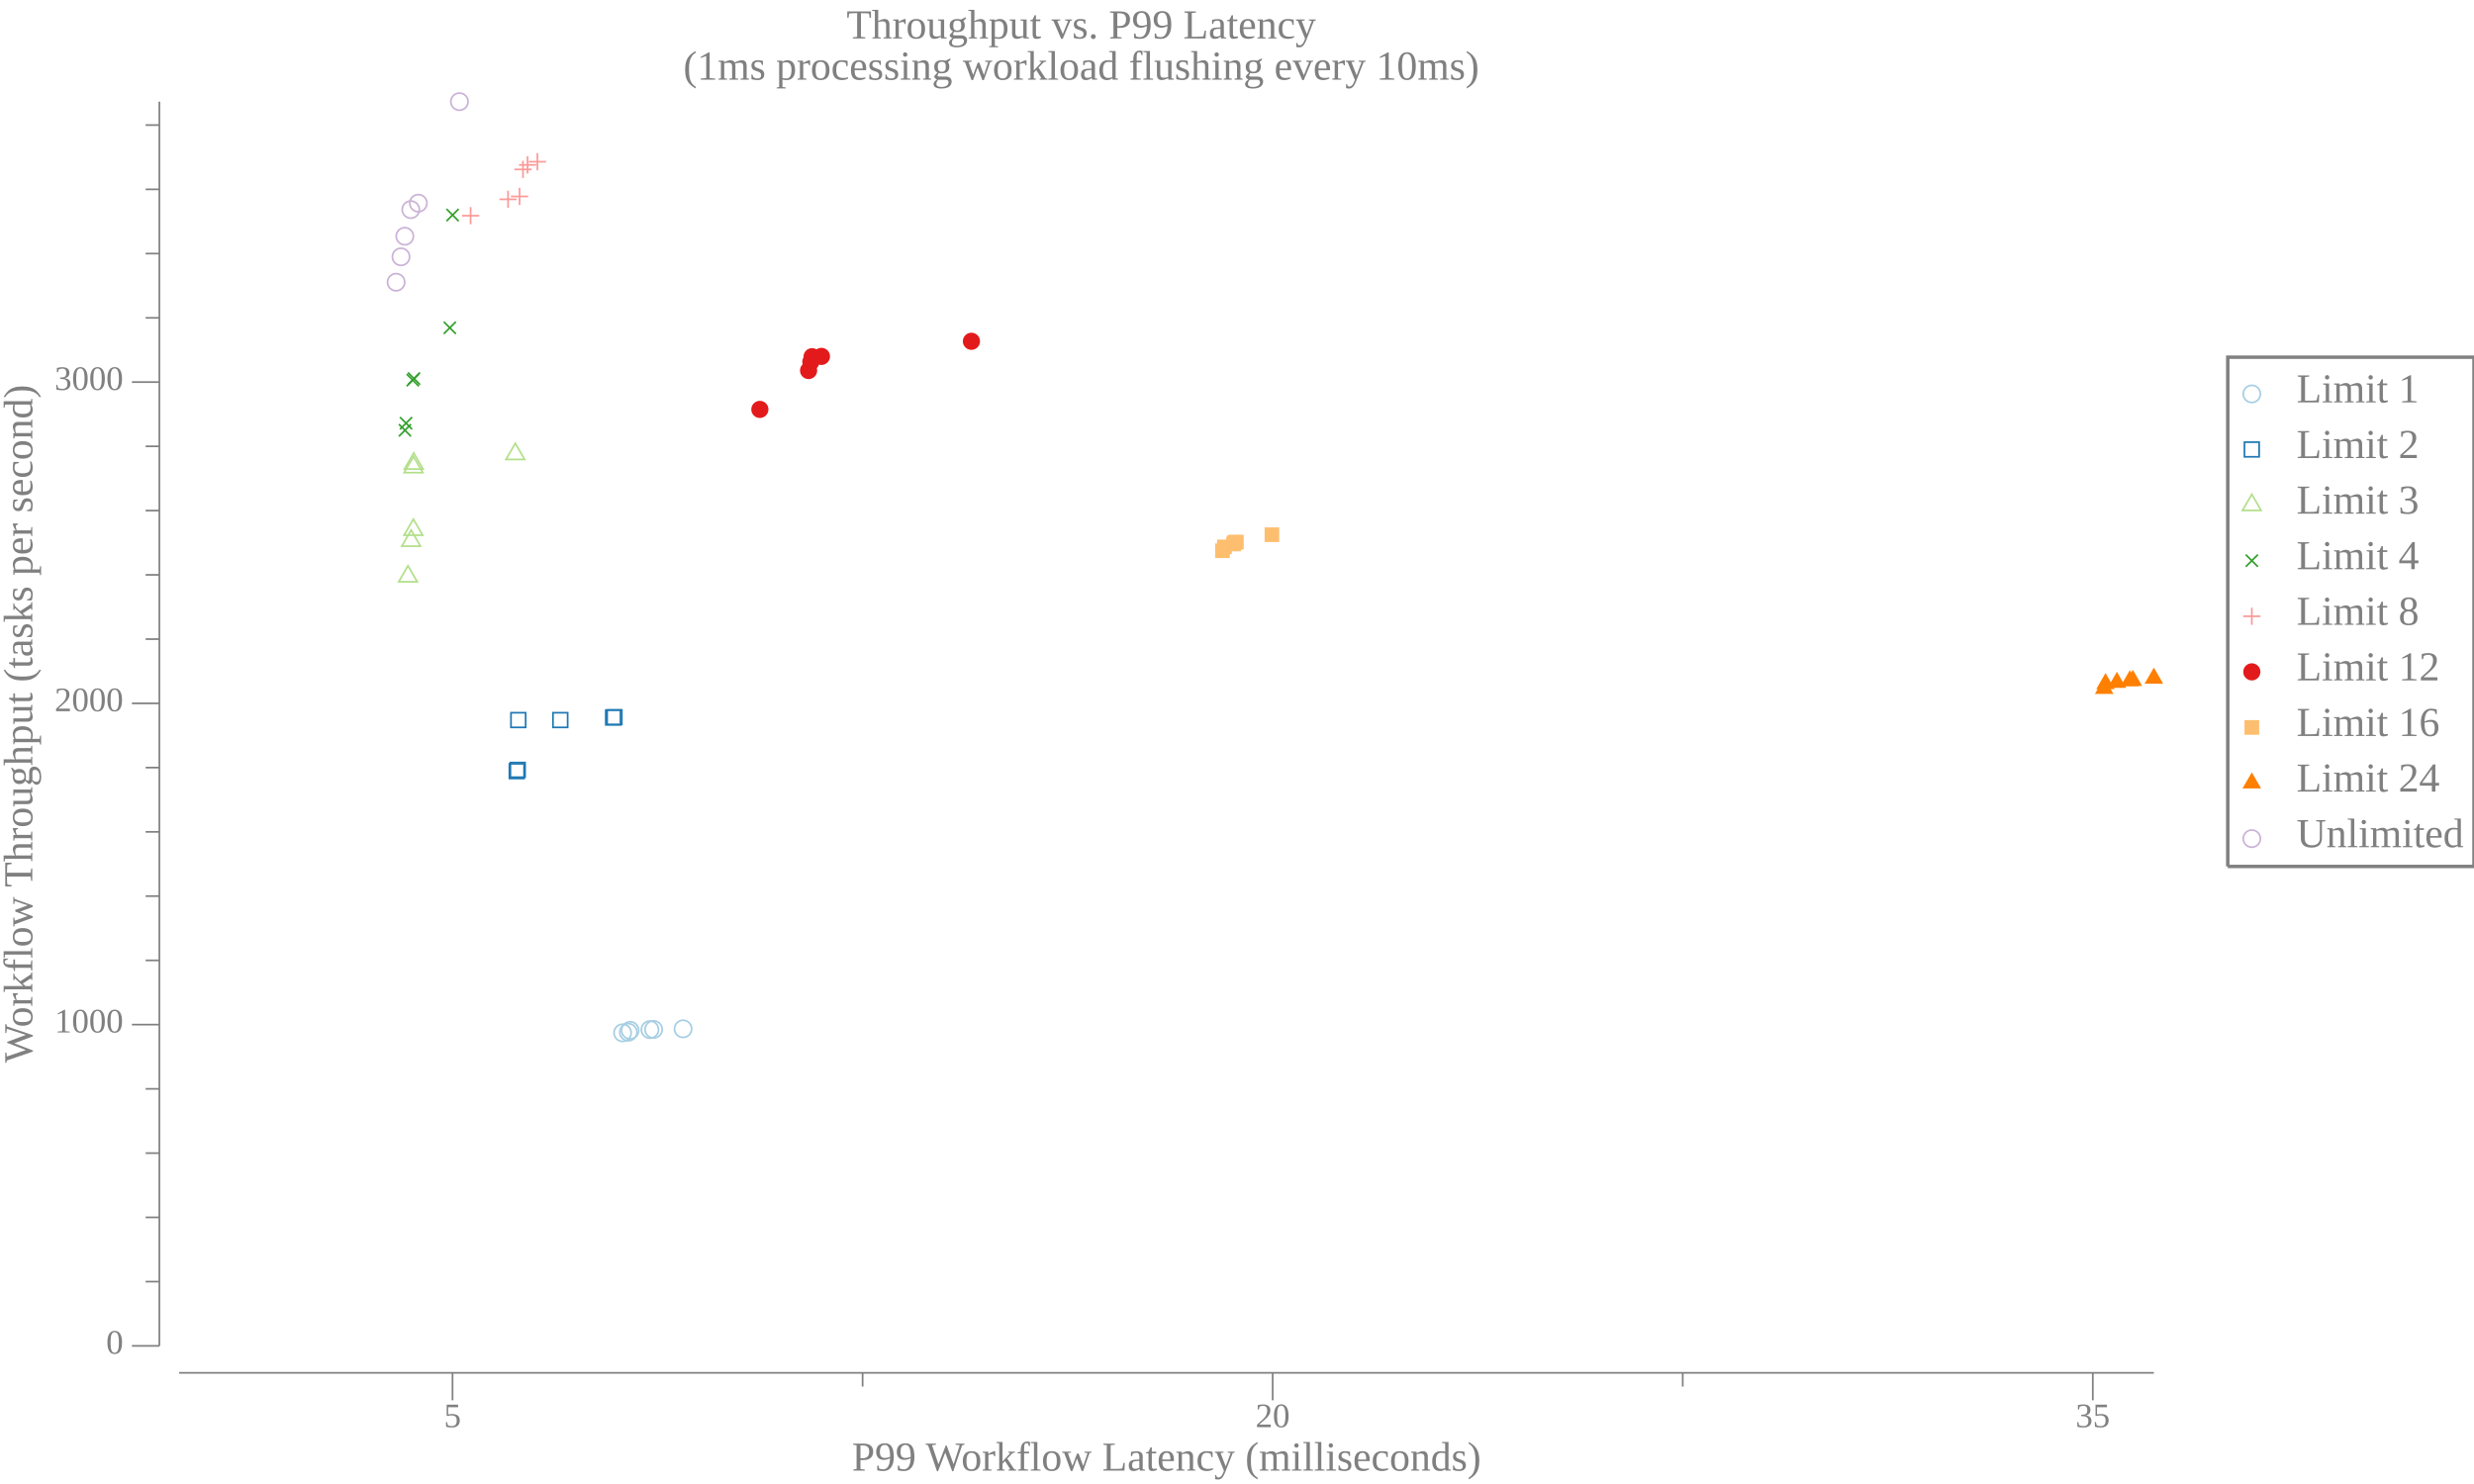
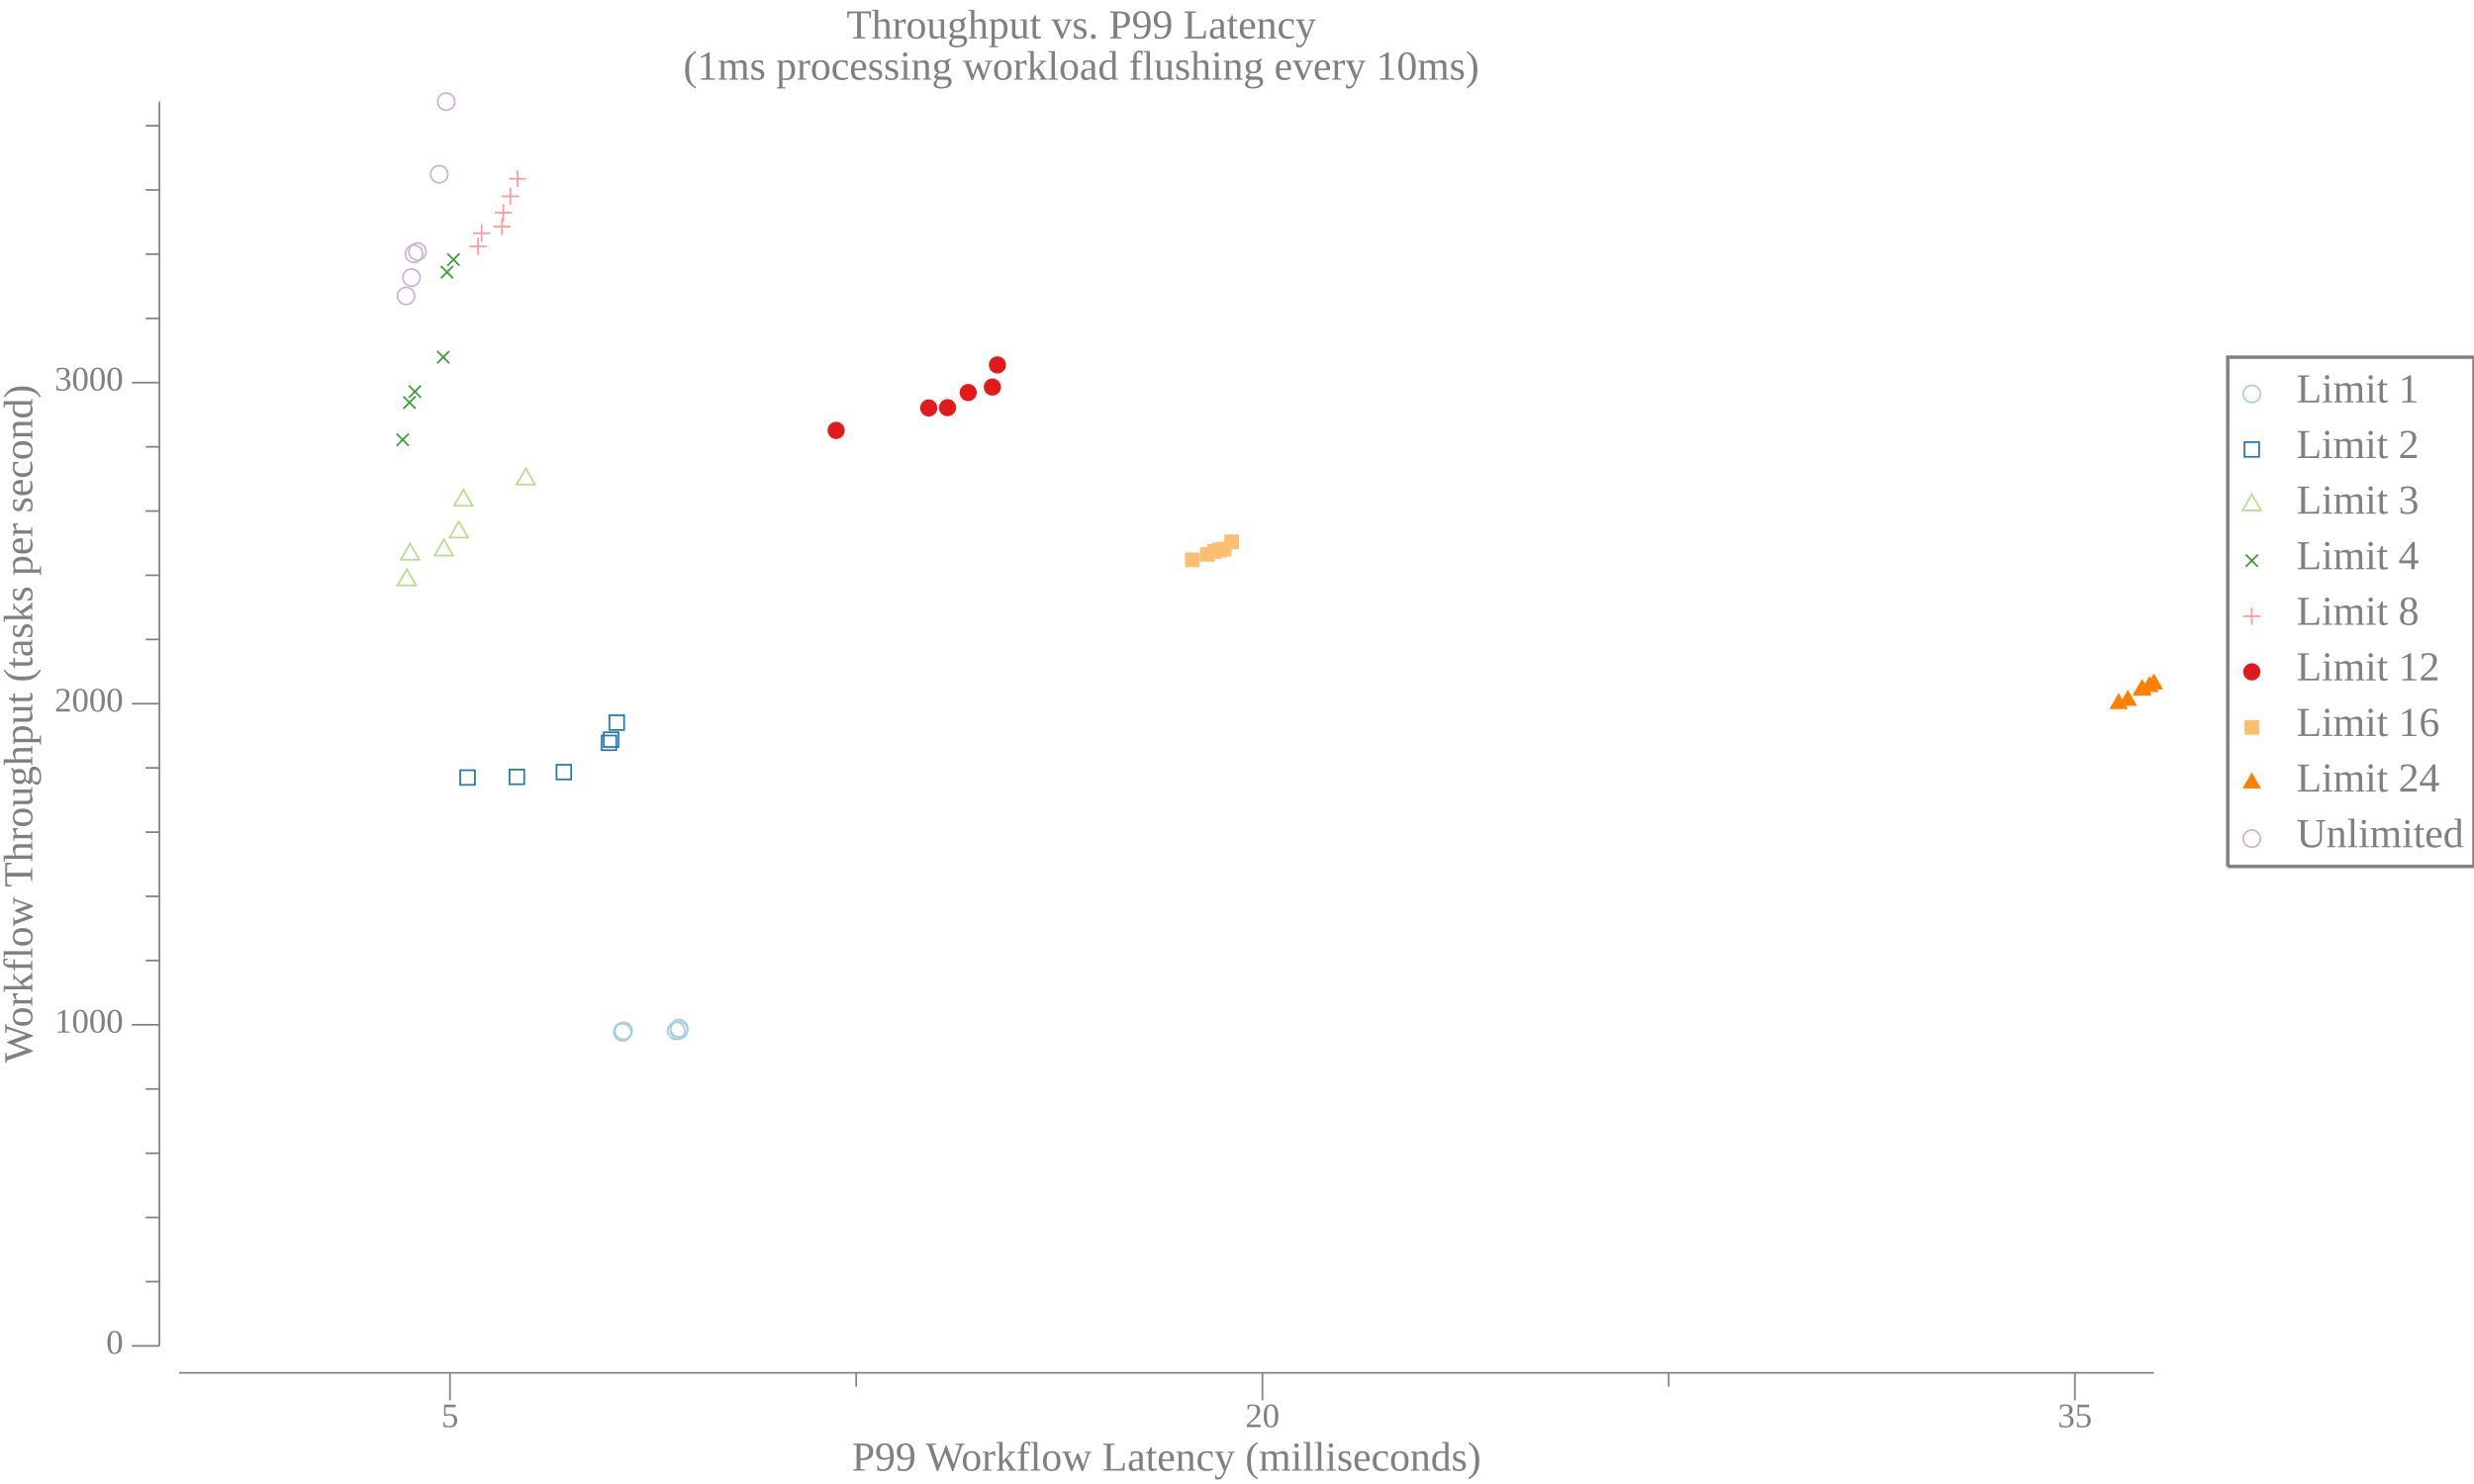
<svg xmlns="http://www.w3.org/2000/svg" width="720pt" height="432pt" viewBox="0 0 720 432">
  <g transform="scale(1, -1) translate(0, -432)">
    <path d="M657.84,317.33A2.5,2.5 0 1 1 652.84,317.33A2.5,2.5 0 1 1 657.84,317.33Z" style="fill:none;stroke:#A6CEE3;stroke-width:0.5" />
    <text x="668.34" y="-314.85" transform="scale(1, -1)" style="font-family:Liberation Serif;font-variant:normal;font-weight:normal;font-style:normal;font-size:12px;fill:#808080">Limit 1</text>
    <path d="M653.2,299.02L657.47,299.02L657.47,303.29L653.2,303.29Z" style="fill:none;stroke:#1F78B4;stroke-width:0.5" />
    <text x="668.34" y="-298.66" transform="scale(1, -1)" style="font-family:Liberation Serif;font-variant:normal;font-weight:normal;font-style:normal;font-size:12px;fill:#808080">Limit 2</text>
    <path d="M655.34,288.09L652.63,283.41L658.04,283.41Z" style="fill:none;stroke:#B2DF8A;stroke-width:0.5" />
    <text x="668.34" y="-282.48" transform="scale(1, -1)" style="font-family:Liberation Serif;font-variant:normal;font-weight:normal;font-style:normal;font-size:12px;fill:#808080">Limit 3</text>
    <path d="M653.57,267.02L657.11,270.55" style="fill:none;stroke:#33A02C;stroke-width:0.5" />
    <path d="M653.57,270.55L657.11,267.02" style="fill:none;stroke:#33A02C;stroke-width:0.5" />
    <text x="668.34" y="-266.3" transform="scale(1, -1)" style="font-family:Liberation Serif;font-variant:normal;font-weight:normal;font-style:normal;font-size:12px;fill:#808080">Limit 4</text>
    <path d="M655.34,255.1L655.34,250.1" style="fill:none;stroke:#FB9A99;stroke-width:0.5" />
    <path d="M652.84,252.6L657.84,252.6" style="fill:none;stroke:#FB9A99;stroke-width:0.5" />
    <text x="668.34" y="-250.11" transform="scale(1, -1)" style="font-family:Liberation Serif;font-variant:normal;font-weight:normal;font-style:normal;font-size:12px;fill:#808080">Limit 8</text>
    <path d="M657.84,236.42A2.5,2.5 0 1 1 652.84,236.42A2.5,2.5 0 1 1 657.84,236.42Z" style="fill:#E31A1C" />
    <text x="668.34" y="-233.93" transform="scale(1, -1)" style="font-family:Liberation Serif;font-variant:normal;font-weight:normal;font-style:normal;font-size:12px;fill:#808080">Limit 12</text>
    <path d="M653.2,218.1L657.47,218.1L657.47,222.37L653.2,222.37Z" style="fill:#FDBF6F" />
    <text x="668.34" y="-217.75" transform="scale(1, -1)" style="font-family:Liberation Serif;font-variant:normal;font-weight:normal;font-style:normal;font-size:12px;fill:#808080">Limit 16</text>
    <path d="M655.34,207.17L652.63,202.49L658.04,202.49Z" style="fill:#FF7F00" />
    <text x="668.34" y="-201.56" transform="scale(1, -1)" style="font-family:Liberation Serif;font-variant:normal;font-weight:normal;font-style:normal;font-size:12px;fill:#808080">Limit 24</text>
    <path d="M657.84,187.87A2.5,2.5 0 1 1 652.84,187.87A2.5,2.5 0 1 1 657.84,187.87Z" style="fill:none;stroke:#CAB2D6;stroke-width:0.5" />
    <text x="668.34" y="-185.38" transform="scale(1, -1)" style="font-family:Liberation Serif;font-variant:normal;font-weight:normal;font-style:normal;font-size:12px;fill:#808080">Unlimited</text>
    <path d="M648.34,179.77L648.34,328.02L720,328.02L720,179.77L648.34,179.77" style="fill:none;stroke:#808080" />
    <path d="M0,0L629.34,0L629.34,432L0,432Z" style="fill:#-8000000000000000-8000000000000000-8000000000000000;fill-opacity:0" />
    <text x="246.35" y="-420.81" transform="scale(1, -1)" style="font-family:Liberation Serif;font-variant:normal;font-weight:normal;font-style:normal;font-size:12px;fill:#808080">Throughput vs. P99 Latency</text>
    <text x="198.86" y="-408.81" transform="scale(1, -1)" style="font-family:Liberation Serif;font-variant:normal;font-weight:normal;font-style:normal;font-size:12px;fill:#808080">(1ms processing workload flushing every 10ms)</text>
    <text x="247.93" y="-3.902" transform="scale(1, -1)" style="font-family:Liberation Serif;font-variant:normal;font-weight:normal;font-style:normal;font-size:12px;fill:#808080">P99 Workflow Latency (milliseconds)</text>
-     <text x="129.2" y="-16.541" transform="scale(1, -1)" style="font-family:Liberation Serif;font-variant:normal;font-weight:normal;font-style:normal;font-size:10px;fill:#808080">5</text>
-     <text x="365.38" y="-16.541" transform="scale(1, -1)" style="font-family:Liberation Serif;font-variant:normal;font-weight:normal;font-style:normal;font-size:10px;fill:#808080">20</text>
-     <text x="604.06" y="-16.541" transform="scale(1, -1)" style="font-family:Liberation Serif;font-variant:normal;font-weight:normal;font-style:normal;font-size:10px;fill:#808080">35</text>
-     <path d="M131.7,24.363L131.7,32.363" style="fill:none;stroke:#808080;stroke-width:0.5" />
-     <path d="M370.38,24.363L370.38,32.363" style="fill:none;stroke:#808080;stroke-width:0.5" />
-     <path d="M609.06,24.363L609.06,32.363" style="fill:none;stroke:#808080;stroke-width:0.5" />
-     <path d="M251.04,28.363L251.04,32.363" style="fill:none;stroke:#808080;stroke-width:0.5" />
-     <path d="M489.72,28.363L489.72,32.363" style="fill:none;stroke:#808080;stroke-width:0.5" />
+     <text x="128.45" y="-16.541" transform="scale(1, -1)" style="font-family:Liberation Serif;font-variant:normal;font-weight:normal;font-style:normal;font-size:10px;fill:#808080">5</text>
+     <text x="362.4" y="-16.541" transform="scale(1, -1)" style="font-family:Liberation Serif;font-variant:normal;font-weight:normal;font-style:normal;font-size:10px;fill:#808080">20</text>
+     <text x="598.85" y="-16.541" transform="scale(1, -1)" style="font-family:Liberation Serif;font-variant:normal;font-weight:normal;font-style:normal;font-size:10px;fill:#808080">35</text>
+     <path d="M130.95,24.363L130.95,32.363" style="fill:none;stroke:#808080;stroke-width:0.5" />
+     <path d="M367.4,24.363L367.4,32.363" style="fill:none;stroke:#808080;stroke-width:0.5" />
+     <path d="M603.85,24.363L603.85,32.363" style="fill:none;stroke:#808080;stroke-width:0.5" />
+     <path d="M249.18,28.363L249.18,32.363" style="fill:none;stroke:#808080;stroke-width:0.5" />
+     <path d="M485.63,28.363L485.63,32.363" style="fill:none;stroke:#808080;stroke-width:0.5" />
    <path d="M52.135,32.363L626.84,32.363" style="fill:none;stroke:#808080;stroke-width:0.5" />
    <g transform="rotate(90)">
      <text x="122.59" y="9.387" transform="scale(1, -1)" style="font-family:Liberation Serif;font-variant:normal;font-weight:normal;font-style:normal;font-size:12px;fill:#808080">Workflow Throughput (tasks per second)</text>
    </g>
    <text x="30.885" y="-37.924" transform="scale(1, -1)" style="font-family:Liberation Serif;font-variant:normal;font-weight:normal;font-style:normal;font-size:10px;fill:#808080">0</text>
-     <text x="15.885" y="-131.44" transform="scale(1, -1)" style="font-family:Liberation Serif;font-variant:normal;font-weight:normal;font-style:normal;font-size:10px;fill:#808080">1000</text>
-     <text x="15.885" y="-224.96" transform="scale(1, -1)" style="font-family:Liberation Serif;font-variant:normal;font-weight:normal;font-style:normal;font-size:10px;fill:#808080">2000</text>
-     <text x="15.885" y="-318.48" transform="scale(1, -1)" style="font-family:Liberation Serif;font-variant:normal;font-weight:normal;font-style:normal;font-size:10px;fill:#808080">3000</text>
+     <text x="15.885" y="-131.4" transform="scale(1, -1)" style="font-family:Liberation Serif;font-variant:normal;font-weight:normal;font-style:normal;font-size:10px;fill:#808080">1000</text>
+     <text x="15.885" y="-224.87" transform="scale(1, -1)" style="font-family:Liberation Serif;font-variant:normal;font-weight:normal;font-style:normal;font-size:10px;fill:#808080">2000</text>
+     <text x="15.885" y="-318.34" transform="scale(1, -1)" style="font-family:Liberation Serif;font-variant:normal;font-weight:normal;font-style:normal;font-size:10px;fill:#808080">3000</text>
    <path d="M38.385,40.209L46.385,40.209" style="fill:none;stroke:#808080;stroke-width:0.5" />
-     <path d="M38.385,133.73L46.385,133.73" style="fill:none;stroke:#808080;stroke-width:0.5" />
-     <path d="M38.385,227.25L46.385,227.25" style="fill:none;stroke:#808080;stroke-width:0.5" />
-     <path d="M38.385,320.77L46.385,320.77" style="fill:none;stroke:#808080;stroke-width:0.5" />
-     <path d="M42.385,58.913L46.385,58.913" style="fill:none;stroke:#808080;stroke-width:0.5" />
-     <path d="M42.385,77.617L46.385,77.617" style="fill:none;stroke:#808080;stroke-width:0.5" />
-     <path d="M42.385,96.321L46.385,96.321" style="fill:none;stroke:#808080;stroke-width:0.5" />
-     <path d="M42.385,115.03L46.385,115.03" style="fill:none;stroke:#808080;stroke-width:0.5" />
-     <path d="M42.385,152.43L46.385,152.43" style="fill:none;stroke:#808080;stroke-width:0.5" />
-     <path d="M42.385,171.14L46.385,171.14" style="fill:none;stroke:#808080;stroke-width:0.5" />
-     <path d="M42.385,189.84L46.385,189.84" style="fill:none;stroke:#808080;stroke-width:0.5" />
-     <path d="M42.385,208.55L46.385,208.55" style="fill:none;stroke:#808080;stroke-width:0.5" />
-     <path d="M42.385,245.95L46.385,245.95" style="fill:none;stroke:#808080;stroke-width:0.5" />
-     <path d="M42.385,264.66L46.385,264.66" style="fill:none;stroke:#808080;stroke-width:0.5" />
-     <path d="M42.385,283.36L46.385,283.36" style="fill:none;stroke:#808080;stroke-width:0.5" />
-     <path d="M42.385,302.07L46.385,302.07" style="fill:none;stroke:#808080;stroke-width:0.5" />
-     <path d="M42.385,339.47L46.385,339.47" style="fill:none;stroke:#808080;stroke-width:0.5" />
-     <path d="M42.385,358.18L46.385,358.18" style="fill:none;stroke:#808080;stroke-width:0.5" />
-     <path d="M42.385,376.88L46.385,376.88" style="fill:none;stroke:#808080;stroke-width:0.5" />
-     <path d="M42.385,395.59L46.385,395.59" style="fill:none;stroke:#808080;stroke-width:0.5" />
+     <path d="M38.385,133.68L46.385,133.68" style="fill:none;stroke:#808080;stroke-width:0.5" />
+     <path d="M38.385,227.15L46.385,227.15" style="fill:none;stroke:#808080;stroke-width:0.5" />
+     <path d="M38.385,320.62L46.385,320.62" style="fill:none;stroke:#808080;stroke-width:0.5" />
+     <path d="M42.385,58.903L46.385,58.903" style="fill:none;stroke:#808080;stroke-width:0.5" />
+     <path d="M42.385,77.598L46.385,77.598" style="fill:none;stroke:#808080;stroke-width:0.5" />
+     <path d="M42.385,96.292L46.385,96.292" style="fill:none;stroke:#808080;stroke-width:0.5" />
+     <path d="M42.385,114.99L46.385,114.99" style="fill:none;stroke:#808080;stroke-width:0.5" />
+     <path d="M42.385,152.38L46.385,152.38" style="fill:none;stroke:#808080;stroke-width:0.5" />
+     <path d="M42.385,171.07L46.385,171.07" style="fill:none;stroke:#808080;stroke-width:0.5" />
+     <path d="M42.385,189.76L46.385,189.76" style="fill:none;stroke:#808080;stroke-width:0.5" />
+     <path d="M42.385,208.46L46.385,208.46" style="fill:none;stroke:#808080;stroke-width:0.5" />
+     <path d="M42.385,245.85L46.385,245.85" style="fill:none;stroke:#808080;stroke-width:0.5" />
+     <path d="M42.385,264.54L46.385,264.54" style="fill:none;stroke:#808080;stroke-width:0.5" />
+     <path d="M42.385,283.24L46.385,283.24" style="fill:none;stroke:#808080;stroke-width:0.5" />
+     <path d="M42.385,301.93L46.385,301.93" style="fill:none;stroke:#808080;stroke-width:0.5" />
+     <path d="M42.385,339.32L46.385,339.32" style="fill:none;stroke:#808080;stroke-width:0.5" />
+     <path d="M42.385,358.01L46.385,358.01" style="fill:none;stroke:#808080;stroke-width:0.5" />
+     <path d="M42.385,376.71L46.385,376.71" style="fill:none;stroke:#808080;stroke-width:0.5" />
+     <path d="M42.385,395.4L46.385,395.4" style="fill:none;stroke:#808080;stroke-width:0.5" />
    <path d="M46.385,40.209L46.385,402.41" style="fill:none;stroke:#808080;stroke-width:0.5" />
-     <path d="M183.7,131.34A2.5,2.5 0 1 1 178.7,131.34A2.5,2.5 0 1 1 183.7,131.34Z" style="fill:none;stroke:#A6CEE3;stroke-width:0.5" />
-     <path d="M185.37,131.52A2.5,2.5 0 1 1 180.37,131.52A2.5,2.5 0 1 1 185.37,131.52Z" style="fill:none;stroke:#A6CEE3;stroke-width:0.5" />
-     <path d="M185.89,132.06A2.5,2.5 0 1 1 180.89,132.06A2.5,2.5 0 1 1 185.89,132.06Z" style="fill:none;stroke:#A6CEE3;stroke-width:0.5" />
-     <path d="M191.65,132.27A2.5,2.5 0 1 1 186.65,132.27A2.5,2.5 0 1 1 191.65,132.27Z" style="fill:none;stroke:#A6CEE3;stroke-width:0.5" />
-     <path d="M192.72,132.33A2.5,2.5 0 1 1 187.72,132.33A2.5,2.5 0 1 1 192.72,132.33Z" style="fill:none;stroke:#A6CEE3;stroke-width:0.5" />
-     <path d="M201.29,132.5A2.5,2.5 0 1 1 196.29,132.5A2.5,2.5 0 1 1 201.29,132.5Z" style="fill:none;stroke:#A6CEE3;stroke-width:0.5" />
-     <path d="M148.25,205.38L152.52,205.38L152.52,209.65L148.25,209.65Z" style="fill:none;stroke:#1F78B4;stroke-width:0.5" />
-     <path d="M148.54,205.76L152.81,205.76L152.81,210.02L148.54,210.02Z" style="fill:none;stroke:#1F78B4;stroke-width:0.5" />
-     <path d="M148.71,220.25L152.98,220.25L152.98,224.52L148.71,224.52Z" style="fill:none;stroke:#1F78B4;stroke-width:0.5" />
-     <path d="M160.93,220.25L165.2,220.25L165.2,224.52L160.93,224.52Z" style="fill:none;stroke:#1F78B4;stroke-width:0.5" />
-     <path d="M176.3,221L180.57,221L180.57,225.27L176.3,225.27Z" style="fill:none;stroke:#1F78B4;stroke-width:0.5" />
-     <path d="M176.69,221.09L180.96,221.09L180.96,225.36L176.69,225.36Z" style="fill:none;stroke:#1F78B4;stroke-width:0.5" />
-     <path d="M118.73,267.31L116.03,262.63L121.44,262.63Z" style="fill:none;stroke:#B2DF8A;stroke-width:0.5" />
-     <path d="M119.65,277.7L116.95,273.01L122.36,273.01Z" style="fill:none;stroke:#B2DF8A;stroke-width:0.5" />
-     <path d="M120.3,280.87L117.59,276.19L123.01,276.19Z" style="fill:none;stroke:#B2DF8A;stroke-width:0.5" />
-     <path d="M120.34,299.11L117.64,294.42L123.05,294.42Z" style="fill:none;stroke:#B2DF8A;stroke-width:0.5" />
-     <path d="M120.41,300.14L117.7,295.45L123.12,295.45Z" style="fill:none;stroke:#B2DF8A;stroke-width:0.5" />
-     <path d="M149.97,302.95L147.26,298.26L152.68,298.26Z" style="fill:none;stroke:#B2DF8A;stroke-width:0.5" />
-     <path d="M116.08,304.97L119.61,308.51" style="fill:none;stroke:#33A02C;stroke-width:0.5" />
-     <path d="M116.08,308.51L119.61,304.97" style="fill:none;stroke:#33A02C;stroke-width:0.5" />
-     <path d="M116.4,307.03L119.93,310.57" style="fill:none;stroke:#33A02C;stroke-width:0.5" />
-     <path d="M116.4,310.57L119.93,307.03" style="fill:none;stroke:#33A02C;stroke-width:0.5" />
-     <path d="M118.36,319.56L121.9,323.1" style="fill:none;stroke:#33A02C;stroke-width:0.5" />
-     <path d="M118.36,323.1L121.9,319.56" style="fill:none;stroke:#33A02C;stroke-width:0.5" />
-     <path d="M118.71,320.03L122.24,323.57" style="fill:none;stroke:#33A02C;stroke-width:0.5" />
-     <path d="M118.71,323.57L122.24,320.03" style="fill:none;stroke:#33A02C;stroke-width:0.5" />
-     <path d="M129.14,334.81L132.68,338.34" style="fill:none;stroke:#33A02C;stroke-width:0.5" />
-     <path d="M129.14,338.34L132.68,334.81" style="fill:none;stroke:#33A02C;stroke-width:0.5" />
-     <path d="M129.94,367.63L133.48,371.17" style="fill:none;stroke:#33A02C;stroke-width:0.5" />
-     <path d="M129.94,371.17L133.48,367.63" style="fill:none;stroke:#33A02C;stroke-width:0.5" />
-     <path d="M136.96,371.71L136.96,366.71" style="fill:none;stroke:#FB9A99;stroke-width:0.5" />
-     <path d="M134.46,369.21L139.46,369.21" style="fill:none;stroke:#FB9A99;stroke-width:0.5" />
-     <path d="M147.86,376.48L147.86,371.48" style="fill:none;stroke:#FB9A99;stroke-width:0.5" />
-     <path d="M145.36,373.98L150.36,373.98" style="fill:none;stroke:#FB9A99;stroke-width:0.5" />
-     <path d="M151.21,377.32L151.21,372.32" style="fill:none;stroke:#FB9A99;stroke-width:0.5" />
-     <path d="M148.71,374.82L153.71,374.82" style="fill:none;stroke:#FB9A99;stroke-width:0.5" />
-     <path d="M152.2,385.18L152.2,380.18" style="fill:none;stroke:#FB9A99;stroke-width:0.5" />
-     <path d="M149.7,382.68L154.7,382.68" style="fill:none;stroke:#FB9A99;stroke-width:0.5" />
-     <path d="M153.53,386.49L153.53,381.49" style="fill:none;stroke:#FB9A99;stroke-width:0.5" />
-     <path d="M151.03,383.99L156.03,383.99" style="fill:none;stroke:#FB9A99;stroke-width:0.5" />
-     <path d="M156.4,387.42L156.4,382.42" style="fill:none;stroke:#FB9A99;stroke-width:0.5" />
-     <path d="M153.9,384.92L158.9,384.92" style="fill:none;stroke:#FB9A99;stroke-width:0.5" />
-     <path d="M223.64,312.82A2.5,2.5 0 1 1 218.64,312.82A2.5,2.5 0 1 1 223.64,312.82Z" style="fill:#E31A1C" />
-     <path d="M237.82,324.14A2.5,2.5 0 1 1 232.82,324.14A2.5,2.5 0 1 1 237.82,324.14Z" style="fill:#E31A1C" />
-     <path d="M238.48,326.66A2.5,2.5 0 1 1 233.48,326.66A2.5,2.5 0 1 1 238.48,326.66Z" style="fill:#E31A1C" />
-     <path d="M238.84,328.16A2.5,2.5 0 1 1 233.84,328.16A2.5,2.5 0 1 1 238.84,328.16Z" style="fill:#E31A1C" />
-     <path d="M241.56,328.25A2.5,2.5 0 1 1 236.56,328.25A2.5,2.5 0 1 1 241.56,328.25Z" style="fill:#E31A1C" />
-     <path d="M285.21,332.65A2.5,2.5 0 1 1 280.21,332.65A2.5,2.5 0 1 1 285.21,332.65Z" style="fill:#E31A1C" />
-     <path d="M353.64,269.54L357.91,269.54L357.91,273.8L353.64,273.8Z" style="fill:#FDBF6F" />
-     <path d="M354.21,270.66L358.48,270.66L358.48,274.93L354.21,274.93Z" style="fill:#FDBF6F" />
-     <path d="M356.86,271.5L361.13,271.5L361.13,275.77L356.86,275.77Z" style="fill:#FDBF6F" />
-     <path d="M357.19,271.97L361.45,271.97L361.45,276.24L357.19,276.24Z" style="fill:#FDBF6F" />
-     <path d="M357.69,272.06L361.96,272.06L361.96,276.33L357.69,276.33Z" style="fill:#FDBF6F" />
-     <path d="M368.03,274.21L372.29,274.21L372.29,278.48L368.03,278.48Z" style="fill:#FDBF6F" />
-     <path d="M612.37,234.68L609.67,229.99L615.08,229.99Z" style="fill:#FF7F00" />
-     <path d="M612.76,236.08L610.05,231.39L615.46,231.39Z" style="fill:#FF7F00" />
-     <path d="M616.08,236.45L613.38,231.77L618.79,231.77Z" style="fill:#FF7F00" />
-     <path d="M619.84,236.92L617.14,232.23L622.55,232.23Z" style="fill:#FF7F00" />
-     <path d="M620.72,237.01L618.01,232.33L623.42,232.33Z" style="fill:#FF7F00" />
-     <path d="M626.84,237.67L624.13,232.98L629.54,232.98Z" style="fill:#FF7F00" />
-     <path d="M117.78,349.85A2.5,2.5 0 1 1 112.78,349.85A2.5,2.5 0 1 1 117.78,349.85Z" style="fill:none;stroke:#CAB2D6;stroke-width:0.5" />
-     <path d="M119.2,357.24A2.5,2.5 0 1 1 114.2,357.24A2.5,2.5 0 1 1 119.2,357.24Z" style="fill:none;stroke:#CAB2D6;stroke-width:0.5" />
-     <path d="M120.31,363.23A2.5,2.5 0 1 1 115.31,363.23A2.5,2.5 0 1 1 120.31,363.23Z" style="fill:none;stroke:#CAB2D6;stroke-width:0.5" />
-     <path d="M122.05,370.99A2.5,2.5 0 1 1 117.05,370.99A2.5,2.5 0 1 1 122.05,370.99Z" style="fill:none;stroke:#CAB2D6;stroke-width:0.5" />
-     <path d="M124.25,372.86A2.5,2.5 0 1 1 119.25,372.86A2.5,2.5 0 1 1 124.25,372.86Z" style="fill:none;stroke:#CAB2D6;stroke-width:0.5" />
-     <path d="M136.21,402.41A2.5,2.5 0 1 1 131.21,402.41A2.5,2.5 0 1 1 136.21,402.41Z" style="fill:none;stroke:#CAB2D6;stroke-width:0.5" />
+     <path d="M183.7,131.5A2.5,2.5 0 1 1 178.7,131.5A2.5,2.5 0 1 1 183.7,131.5Z" style="fill:none;stroke:#A6CEE3;stroke-width:0.5" />
+     <path d="M183.71,131.82A2.5,2.5 0 1 1 178.71,131.82A2.5,2.5 0 1 1 183.71,131.82Z" style="fill:none;stroke:#A6CEE3;stroke-width:0.5" />
+     <path d="M183.96,131.9A2.5,2.5 0 1 1 178.96,131.9A2.5,2.5 0 1 1 183.96,131.9Z" style="fill:none;stroke:#A6CEE3;stroke-width:0.5" />
+     <path d="M199.3,131.91A2.5,2.5 0 1 1 194.3,131.91A2.5,2.5 0 1 1 199.3,131.91Z" style="fill:none;stroke:#A6CEE3;stroke-width:0.5" />
+     <path d="M200.07,132.07A2.5,2.5 0 1 1 195.07,132.07A2.5,2.5 0 1 1 200.07,132.07Z" style="fill:none;stroke:#A6CEE3;stroke-width:0.5" />
+     <path d="M200.13,132.65A2.5,2.5 0 1 1 195.13,132.65A2.5,2.5 0 1 1 200.13,132.65Z" style="fill:none;stroke:#A6CEE3;stroke-width:0.5" />
+     <path d="M133.94,203.52L138.21,203.52L138.21,207.79L133.94,207.79Z" style="fill:none;stroke:#1F78B4;stroke-width:0.5" />
+     <path d="M148.29,203.71L152.56,203.71L152.56,207.97L148.29,207.97Z" style="fill:none;stroke:#1F78B4;stroke-width:0.5" />
+     <path d="M161.96,205.11L166.23,205.11L166.23,209.38L161.96,209.38Z" style="fill:none;stroke:#1F78B4;stroke-width:0.5" />
+     <path d="M175.09,213.62L179.35,213.62L179.35,217.88L175.09,217.88Z" style="fill:none;stroke:#1F78B4;stroke-width:0.5" />
+     <path d="M175.72,214.55L179.99,214.55L179.99,218.82L175.72,218.82Z" style="fill:none;stroke:#1F78B4;stroke-width:0.5" />
+     <path d="M177.36,219.5L181.63,219.5L181.63,223.77L177.36,223.77Z" style="fill:none;stroke:#1F78B4;stroke-width:0.5" />
+     <path d="M118.38,266.26L115.67,261.58L121.08,261.58Z" style="fill:none;stroke:#B2DF8A;stroke-width:0.5" />
+     <path d="M119.34,273.74L116.63,269.05L122.04,269.05Z" style="fill:none;stroke:#B2DF8A;stroke-width:0.5" />
+     <path d="M129.16,274.96L126.46,270.27L131.87,270.27Z" style="fill:none;stroke:#B2DF8A;stroke-width:0.5" />
+     <path d="M133.55,280.19L130.84,275.5L136.25,275.5Z" style="fill:none;stroke:#B2DF8A;stroke-width:0.5" />
+     <path d="M134.87,289.45L132.16,284.76L137.57,284.76Z" style="fill:none;stroke:#B2DF8A;stroke-width:0.5" />
+     <path d="M153.03,295.61L150.33,290.93L155.74,290.93Z" style="fill:none;stroke:#B2DF8A;stroke-width:0.5" />
+     <path d="M115.43,302.22L118.96,305.75" style="fill:none;stroke:#33A02C;stroke-width:0.5" />
+     <path d="M115.43,305.75L118.96,302.22" style="fill:none;stroke:#33A02C;stroke-width:0.5" />
+     <path d="M117.4,313.06L120.93,316.6" style="fill:none;stroke:#33A02C;stroke-width:0.5" />
+     <path d="M117.4,316.6L120.93,313.06" style="fill:none;stroke:#33A02C;stroke-width:0.5" />
+     <path d="M118.96,316.24L122.49,319.77" style="fill:none;stroke:#33A02C;stroke-width:0.5" />
+     <path d="M118.96,319.77L122.49,316.24" style="fill:none;stroke:#33A02C;stroke-width:0.5" />
+     <path d="M127.24,326.24L130.77,329.78" style="fill:none;stroke:#33A02C;stroke-width:0.5" />
+     <path d="M127.24,329.78L130.77,326.24" style="fill:none;stroke:#33A02C;stroke-width:0.5" />
+     <path d="M128.31,351.01L131.85,354.55" style="fill:none;stroke:#33A02C;stroke-width:0.5" />
+     <path d="M128.31,354.55L131.85,351.01" style="fill:none;stroke:#33A02C;stroke-width:0.5" />
+     <path d="M130.21,354.66L133.74,358.19" style="fill:none;stroke:#33A02C;stroke-width:0.5" />
+     <path d="M130.21,358.19L133.74,354.66" style="fill:none;stroke:#33A02C;stroke-width:0.5" />
+     <path d="M139.13,362.76L139.13,357.76" style="fill:none;stroke:#FB9A99;stroke-width:0.5" />
+     <path d="M136.63,360.26L141.63,360.26" style="fill:none;stroke:#FB9A99;stroke-width:0.5" />
+     <path d="M140.17,366.59L140.17,361.59" style="fill:none;stroke:#FB9A99;stroke-width:0.5" />
+     <path d="M137.67,364.09L142.67,364.09" style="fill:none;stroke:#FB9A99;stroke-width:0.5" />
+     <path d="M146.13,368.55L146.13,363.55" style="fill:none;stroke:#FB9A99;stroke-width:0.5" />
+     <path d="M143.63,366.05L148.63,366.05" style="fill:none;stroke:#FB9A99;stroke-width:0.5" />
+     <path d="M146.48,372.57L146.48,367.57" style="fill:none;stroke:#FB9A99;stroke-width:0.5" />
+     <path d="M143.98,370.07L148.98,370.07" style="fill:none;stroke:#FB9A99;stroke-width:0.5" />
+     <path d="M148.54,377.34L148.54,372.34" style="fill:none;stroke:#FB9A99;stroke-width:0.5" />
+     <path d="M146.04,374.84L151.04,374.84" style="fill:none;stroke:#FB9A99;stroke-width:0.5" />
+     <path d="M150.65,382.48L150.65,377.48" style="fill:none;stroke:#FB9A99;stroke-width:0.5" />
+     <path d="M148.15,379.98L153.15,379.98" style="fill:none;stroke:#FB9A99;stroke-width:0.5" />
+     <path d="M245.84,306.7A2.5,2.5 0 1 1 240.84,306.7A2.5,2.5 0 1 1 245.84,306.7Z" style="fill:#E31A1C" />
+     <path d="M272.79,313.24A2.5,2.5 0 1 1 267.79,313.24A2.5,2.5 0 1 1 272.79,313.24Z" style="fill:#E31A1C" />
+     <path d="M278.26,313.33A2.5,2.5 0 1 1 273.26,313.33A2.5,2.5 0 1 1 278.26,313.33Z" style="fill:#E31A1C" />
+     <path d="M284.27,317.73A2.5,2.5 0 1 1 279.27,317.73A2.5,2.5 0 1 1 284.27,317.73Z" style="fill:#E31A1C" />
+     <path d="M291.31,319.32A2.5,2.5 0 1 1 286.31,319.32A2.5,2.5 0 1 1 291.31,319.32Z" style="fill:#E31A1C" />
+     <path d="M292.78,325.77A2.5,2.5 0 1 1 287.78,325.77A2.5,2.5 0 1 1 292.78,325.77Z" style="fill:#E31A1C" />
+     <path d="M344.86,266.89L349.13,266.89L349.13,271.16L344.86,271.16Z" style="fill:#FDBF6F" />
+     <path d="M349.27,268.48L353.54,268.48L353.54,272.75L349.27,272.75Z" style="fill:#FDBF6F" />
+     <path d="M351.35,269.32L355.62,269.32L355.62,273.59L351.35,273.59Z" style="fill:#FDBF6F" />
+     <path d="M352.76,269.79L357.02,269.79L357.02,274.06L352.76,274.06Z" style="fill:#FDBF6F" />
+     <path d="M354.14,270.07L358.41,270.07L358.41,274.34L354.14,274.34Z" style="fill:#FDBF6F" />
+     <path d="M356.31,272.13L360.58,272.13L360.58,276.4L356.31,276.4Z" style="fill:#FDBF6F" />
+     <path d="M616.6,230.28L613.89,225.59L619.3,225.59Z" style="fill:#FF7F00" />
+     <path d="M619.25,231.21L616.55,226.52L621.96,226.52Z" style="fill:#FF7F00" />
+     <path d="M623.35,234.2L620.65,229.52L626.06,229.52Z" style="fill:#FF7F00" />
+     <path d="M623.45,234.39L620.75,229.7L626.16,229.7Z" style="fill:#FF7F00" />
+     <path d="M625.56,235.23L622.85,230.54L628.26,230.54Z" style="fill:#FF7F00" />
+     <path d="M626.84,235.98L624.13,231.29L629.54,231.29Z" style="fill:#FF7F00" />
+     <path d="M120.69,345.86A2.5,2.5 0 1 1 115.69,345.86A2.5,2.5 0 1 1 120.69,345.86Z" style="fill:none;stroke:#CAB2D6;stroke-width:0.5" />
+     <path d="M122.25,351.19A2.5,2.5 0 1 1 117.25,351.19A2.5,2.5 0 1 1 122.25,351.19Z" style="fill:none;stroke:#CAB2D6;stroke-width:0.5" />
+     <path d="M122.99,358.11A2.5,2.5 0 1 1 117.99,358.11A2.5,2.5 0 1 1 122.99,358.11Z" style="fill:none;stroke:#CAB2D6;stroke-width:0.5" />
+     <path d="M124,358.76A2.5,2.5 0 1 1 119,358.76A2.5,2.5 0 1 1 124,358.76Z" style="fill:none;stroke:#CAB2D6;stroke-width:0.5" />
+     <path d="M130.32,381.29A2.5,2.5 0 1 1 125.32,381.29A2.5,2.5 0 1 1 130.32,381.29Z" style="fill:none;stroke:#CAB2D6;stroke-width:0.5" />
+     <path d="M132.37,402.41A2.5,2.5 0 1 1 127.37,402.41A2.5,2.5 0 1 1 132.37,402.41Z" style="fill:none;stroke:#CAB2D6;stroke-width:0.5" />
  </g>
</svg>
